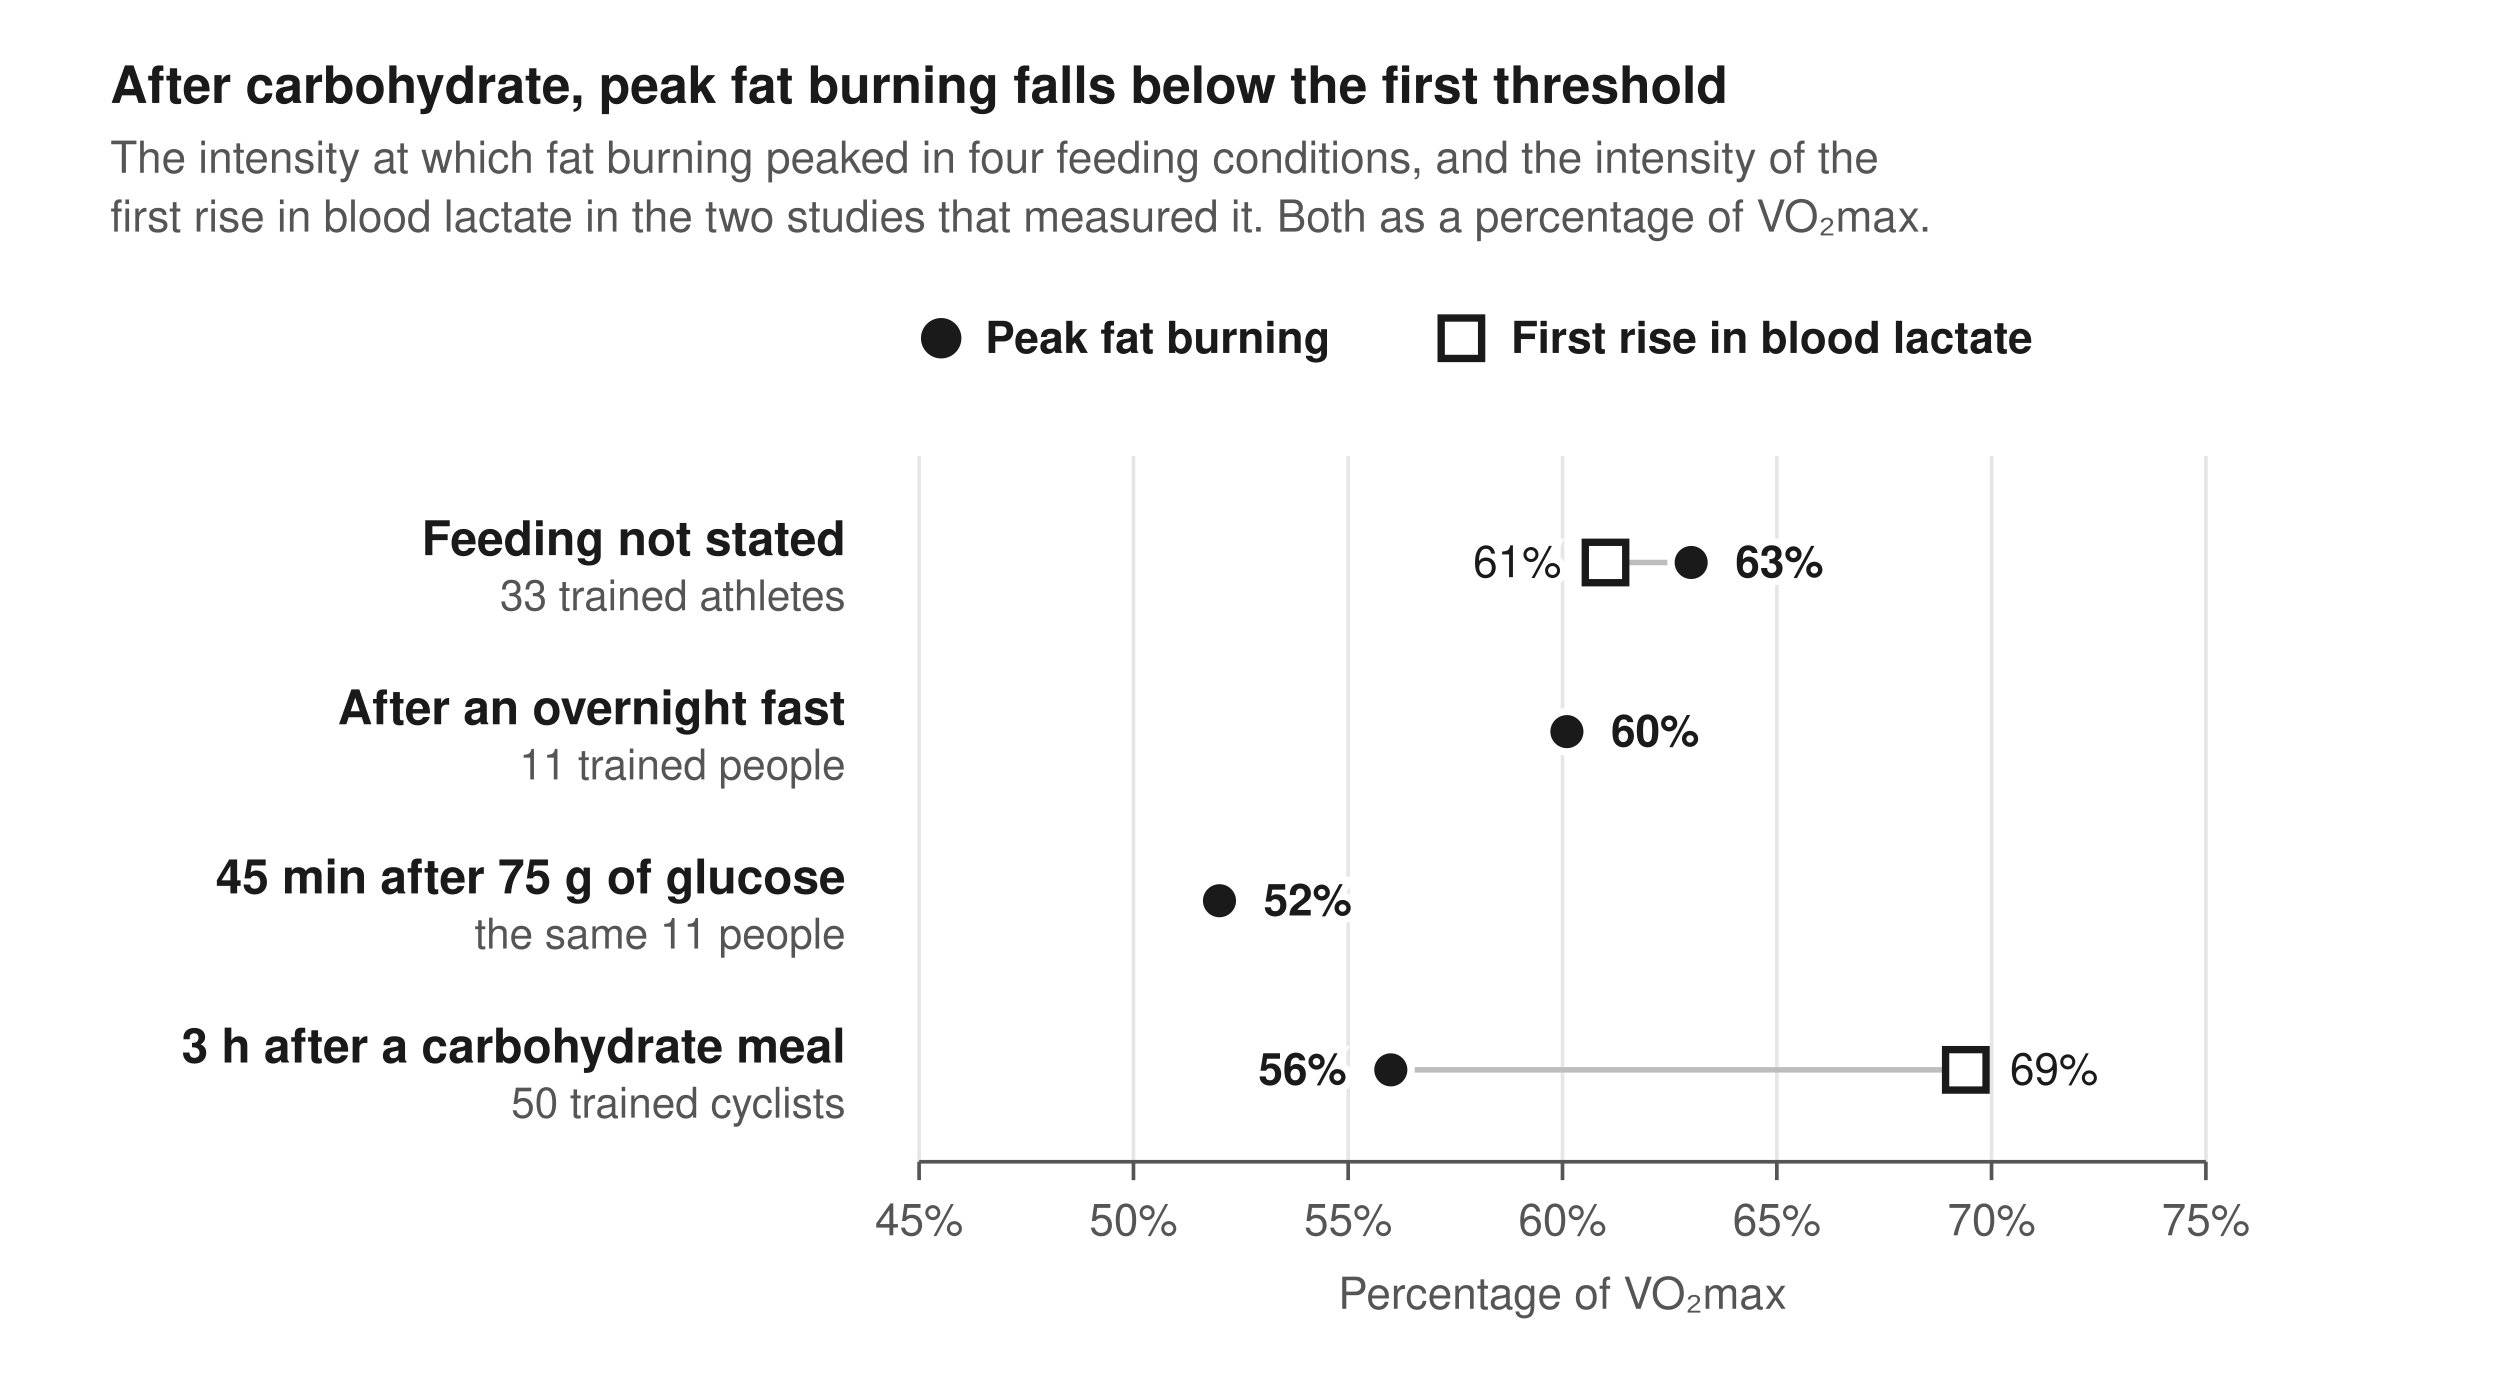
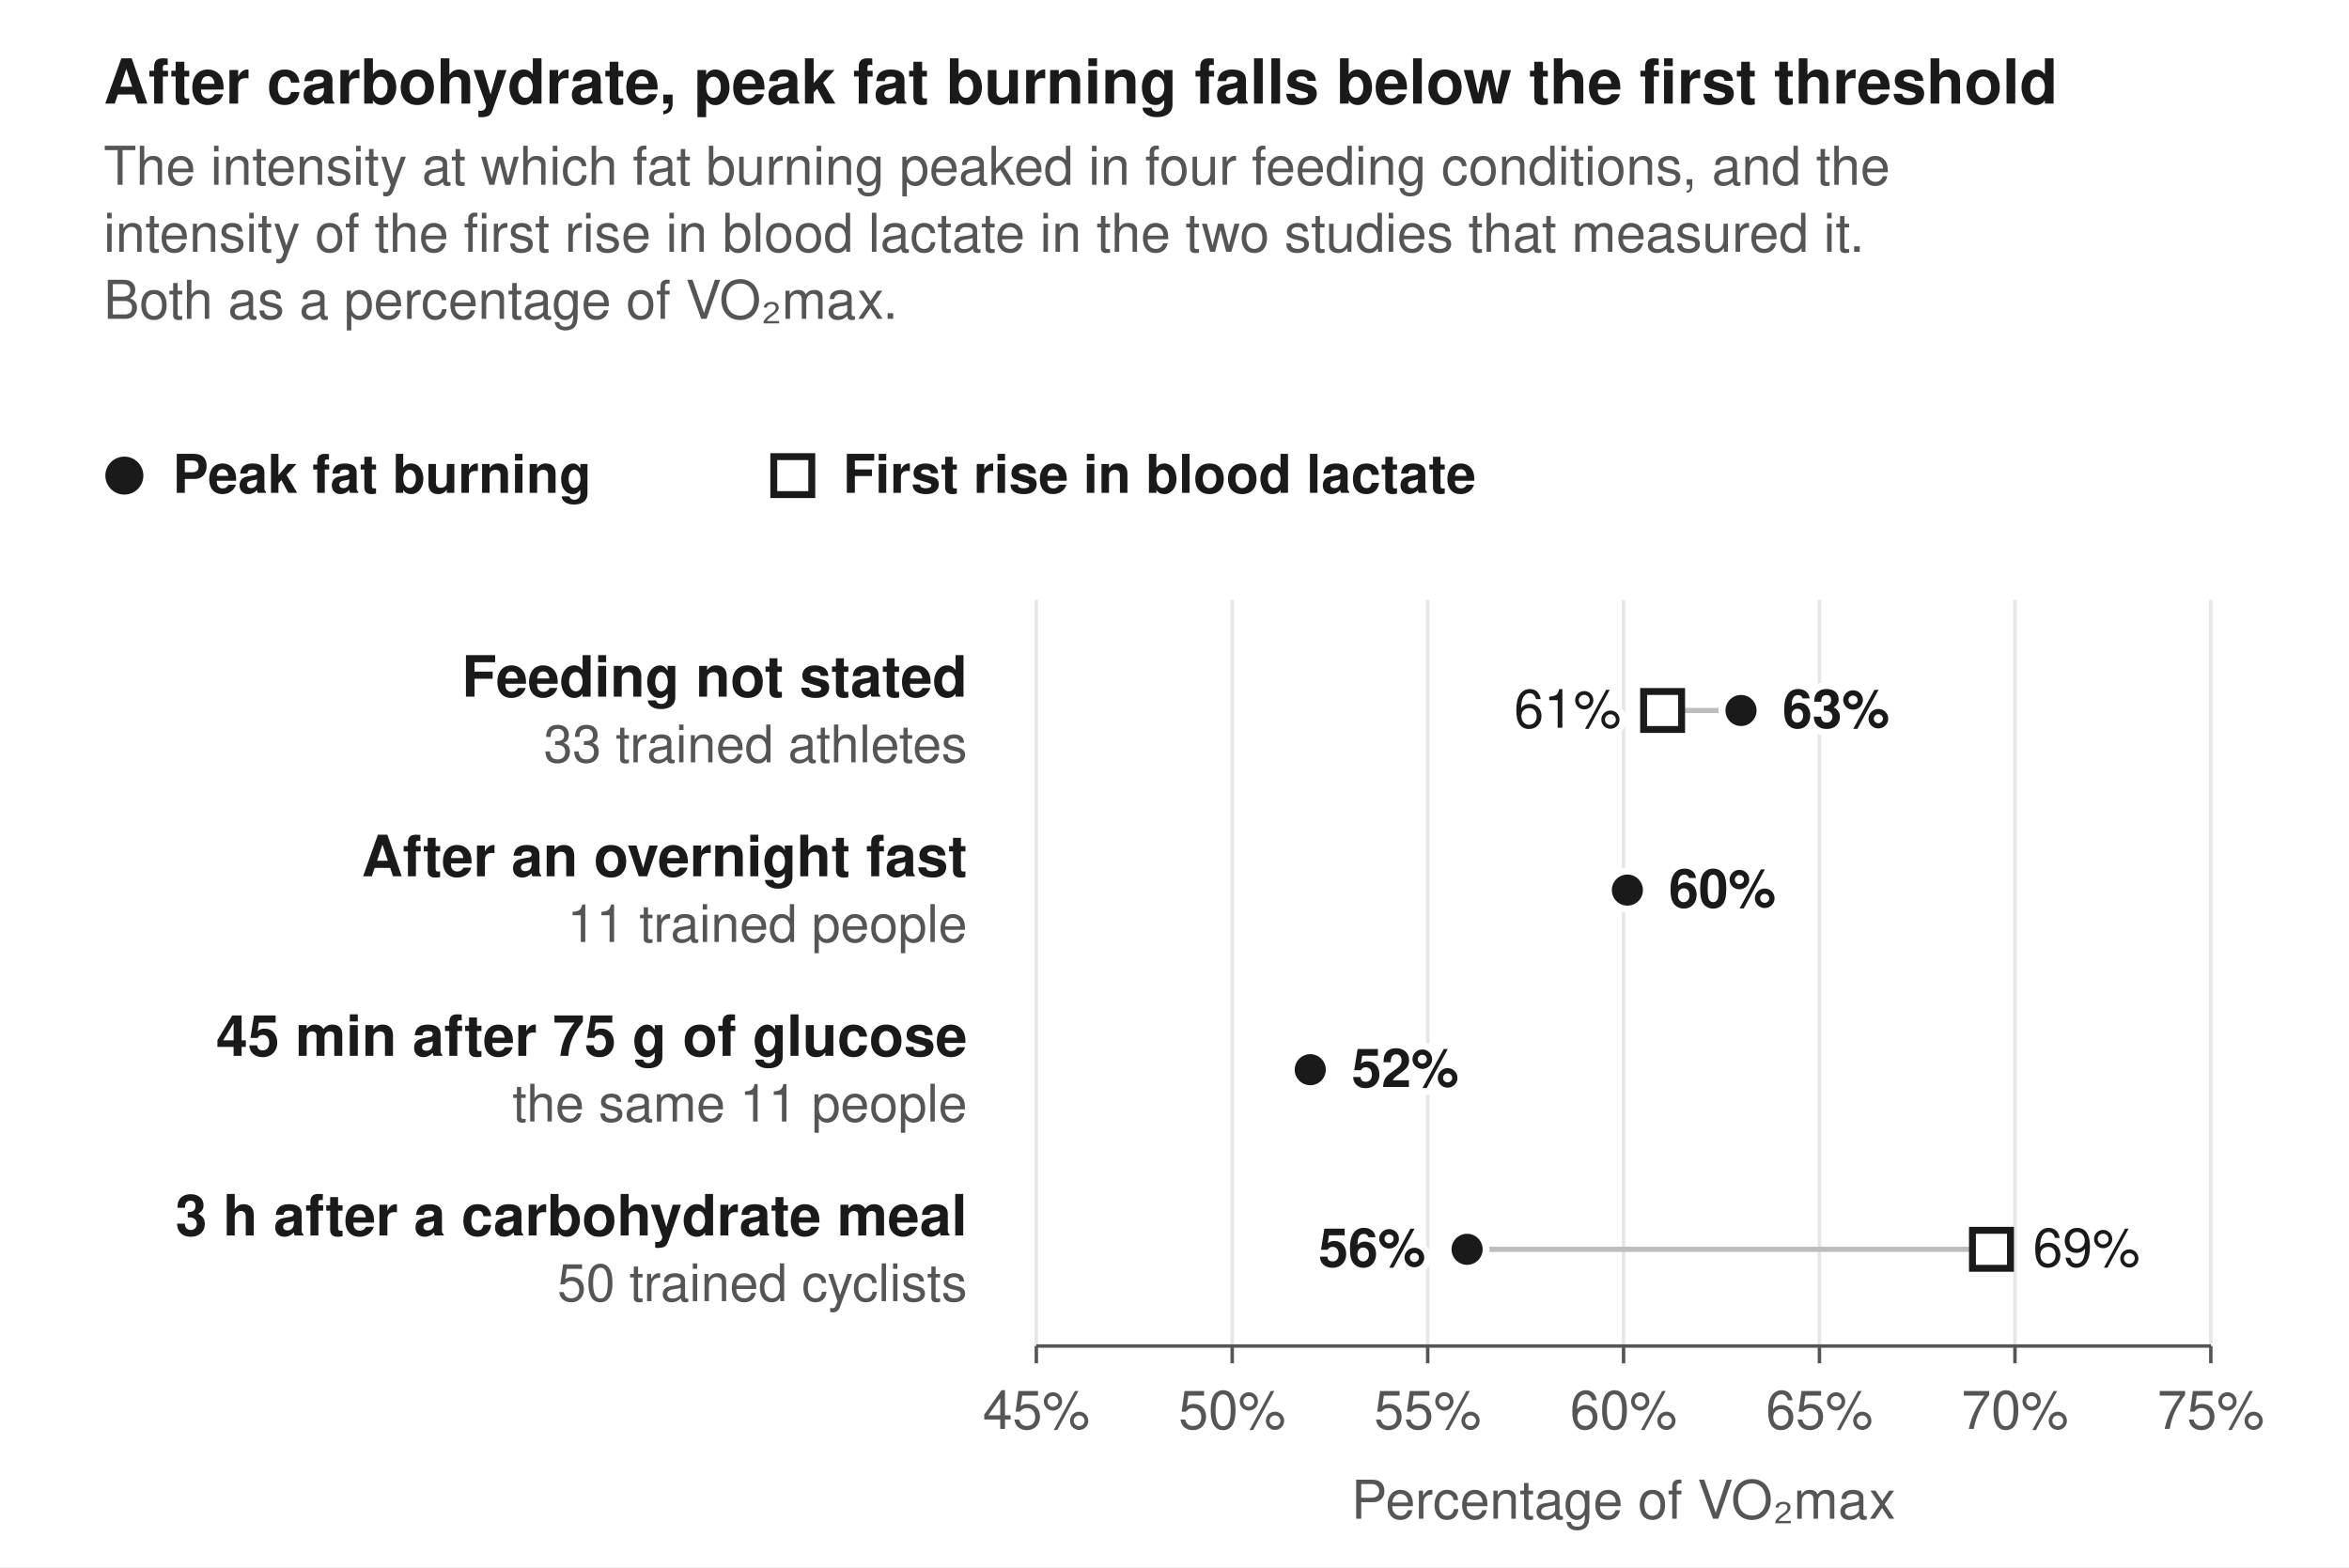
- <svg xmlns="http://www.w3.org/2000/svg" viewBox="0 0 680 374" width="680" height="374" role="img" aria-label="Peak fat burning at 63, 60, 52 and 56 percent of VO2max in four feeding conditions, with the first lactate rise at 61 percent in the first and 69 percent in the last">
-   <rect width="680" height="374" fill="#ffffff" />
-   <text x="30.0" y="28.0" font-family="Helvetica, Arial, sans-serif" font-size="14" fill="#1a1a1a" text-anchor="start" font-weight="600">After carbohydrate, peak fat burning falls below the first threshold</text>
-   <text x="30.0" y="47.0" font-family="Helvetica, Arial, sans-serif" font-size="12" fill="#555555" text-anchor="start" font-weight="400">The intensity at which fat burning peaked in four feeding conditions, and the intensity of the</text>
-   <text x="30.0" y="63.0" font-family="Helvetica, Arial, sans-serif" font-size="12" fill="#555555" text-anchor="start" font-weight="400">first rise in blood lactate in the two studies that measured it. Both as a percentage of VO₂max.</text>
-   <circle cx="256" cy="92" r="5.5" fill="#1a1a1a" />
-   <text x="268.0" y="96.0" font-family="Helvetica, Arial, sans-serif" font-size="12" fill="#1a1a1a" text-anchor="start" font-weight="600">Peak fat burning</text>
-   <rect x="392" y="86.5" width="11" height="11" fill="#ffffff" stroke="#1a1a1a" stroke-width="2" />
-   <text x="411.0" y="96.0" font-family="Helvetica, Arial, sans-serif" font-size="12" fill="#1a1a1a" text-anchor="start" font-weight="600">First rise in blood lactate</text>
-   <line x1="250.0" y1="124" x2="250.0" y2="316" stroke="#e6e6e6" stroke-width="1" />
-   <line x1="308.3" y1="124" x2="308.3" y2="316" stroke="#e6e6e6" stroke-width="1" />
-   <line x1="366.7" y1="124" x2="366.7" y2="316" stroke="#e6e6e6" stroke-width="1" />
-   <line x1="425.0" y1="124" x2="425.0" y2="316" stroke="#e6e6e6" stroke-width="1" />
-   <line x1="483.3" y1="124" x2="483.3" y2="316" stroke="#e6e6e6" stroke-width="1" />
-   <line x1="541.7" y1="124" x2="541.7" y2="316" stroke="#e6e6e6" stroke-width="1" />
-   <line x1="600.0" y1="124" x2="600.0" y2="316" stroke="#e6e6e6" stroke-width="1" />
-   <line x1="250.0" y1="316" x2="600.0" y2="316" stroke="#555555" stroke-width="1" />
-   <line x1="250.0" y1="316" x2="250.0" y2="321" stroke="#555555" stroke-width="1" />
-   <text x="250.0" y="336.0" font-family="Helvetica, Arial, sans-serif" font-size="12" fill="#555555" text-anchor="middle" font-weight="400">45%</text>
-   <line x1="308.3" y1="316" x2="308.3" y2="321" stroke="#555555" stroke-width="1" />
-   <text x="308.3" y="336.0" font-family="Helvetica, Arial, sans-serif" font-size="12" fill="#555555" text-anchor="middle" font-weight="400">50%</text>
-   <line x1="366.7" y1="316" x2="366.7" y2="321" stroke="#555555" stroke-width="1" />
-   <text x="366.7" y="336.0" font-family="Helvetica, Arial, sans-serif" font-size="12" fill="#555555" text-anchor="middle" font-weight="400">55%</text>
-   <line x1="425.0" y1="316" x2="425.0" y2="321" stroke="#555555" stroke-width="1" />
-   <text x="425.0" y="336.0" font-family="Helvetica, Arial, sans-serif" font-size="12" fill="#555555" text-anchor="middle" font-weight="400">60%</text>
-   <line x1="483.3" y1="316" x2="483.3" y2="321" stroke="#555555" stroke-width="1" />
-   <text x="483.3" y="336.0" font-family="Helvetica, Arial, sans-serif" font-size="12" fill="#555555" text-anchor="middle" font-weight="400">65%</text>
-   <line x1="541.7" y1="316" x2="541.7" y2="321" stroke="#555555" stroke-width="1" />
-   <text x="541.7" y="336.0" font-family="Helvetica, Arial, sans-serif" font-size="12" fill="#555555" text-anchor="middle" font-weight="400">70%</text>
-   <line x1="600.0" y1="316" x2="600.0" y2="321" stroke="#555555" stroke-width="1" />
-   <text x="600.0" y="336.0" font-family="Helvetica, Arial, sans-serif" font-size="12" fill="#555555" text-anchor="middle" font-weight="400">75%</text>
-   <text x="425.0" y="356.0" font-family="Helvetica, Arial, sans-serif" font-size="12" fill="#555555" text-anchor="middle" font-weight="400">Percentage of VO₂max</text>
-   <text x="230.0" y="151.0" font-family="Helvetica, Arial, sans-serif" font-size="13" fill="#1a1a1a" text-anchor="end" font-weight="600">Feeding not stated</text>
-   <text x="230.0" y="166.0" font-family="Helvetica, Arial, sans-serif" font-size="11.5" fill="#555555" text-anchor="end" font-weight="400">33 trained athletes</text>
-   <line x1="436.7" y1="153.0" x2="460.0" y2="153.0" stroke="#bdbdbd" stroke-width="1.5" />
-   <rect x="431.2" y="147.5" width="11" height="11" fill="#ffffff" stroke="#1a1a1a" stroke-width="2" />
-   <text x="424.7" y="157.0" font-family="Helvetica, Arial, sans-serif" font-size="12" fill="#1a1a1a" text-anchor="end" font-weight="400" paint-order="stroke" stroke="#ffffff" stroke-width="4">61%</text>
-   <circle cx="460.0" cy="153.0" r="5.5" fill="#1a1a1a" stroke="#ffffff" stroke-width="2" />
-   <text x="472.0" y="157.0" font-family="Helvetica, Arial, sans-serif" font-size="12" fill="#1a1a1a" text-anchor="start" font-weight="600" paint-order="stroke" stroke="#ffffff" stroke-width="4">63%</text>
-   <text x="230.0" y="197.0" font-family="Helvetica, Arial, sans-serif" font-size="13" fill="#1a1a1a" text-anchor="end" font-weight="600">After an overnight fast</text>
-   <text x="230.0" y="212.0" font-family="Helvetica, Arial, sans-serif" font-size="11.5" fill="#555555" text-anchor="end" font-weight="400">11 trained people</text>
-   <circle cx="426.2" cy="199.0" r="5.5" fill="#1a1a1a" stroke="#ffffff" stroke-width="2" />
-   <text x="438.2" y="203.0" font-family="Helvetica, Arial, sans-serif" font-size="12" fill="#1a1a1a" text-anchor="start" font-weight="600" paint-order="stroke" stroke="#ffffff" stroke-width="4">60%</text>
-   <text x="230.0" y="243.0" font-family="Helvetica, Arial, sans-serif" font-size="13" fill="#1a1a1a" text-anchor="end" font-weight="600">45 min after 75 g of glucose</text>
-   <text x="230.0" y="258.0" font-family="Helvetica, Arial, sans-serif" font-size="11.5" fill="#555555" text-anchor="end" font-weight="400">the same 11 people</text>
-   <circle cx="331.7" cy="245.0" r="5.5" fill="#1a1a1a" stroke="#ffffff" stroke-width="2" />
-   <text x="343.7" y="249.0" font-family="Helvetica, Arial, sans-serif" font-size="12" fill="#1a1a1a" text-anchor="start" font-weight="600" paint-order="stroke" stroke="#ffffff" stroke-width="4">52%</text>
-   <text x="230.0" y="289.0" font-family="Helvetica, Arial, sans-serif" font-size="13" fill="#1a1a1a" text-anchor="end" font-weight="600">3 h after a carbohydrate meal</text>
-   <text x="230.0" y="304.0" font-family="Helvetica, Arial, sans-serif" font-size="11.5" fill="#555555" text-anchor="end" font-weight="400">50 trained cyclists</text>
-   <line x1="378.3" y1="291.0" x2="534.7" y2="291.0" stroke="#bdbdbd" stroke-width="1.5" />
-   <rect x="529.2" y="285.5" width="11" height="11" fill="#ffffff" stroke="#1a1a1a" stroke-width="2" />
-   <text x="546.7" y="295.0" font-family="Helvetica, Arial, sans-serif" font-size="12" fill="#1a1a1a" text-anchor="start" font-weight="400" paint-order="stroke" stroke="#ffffff" stroke-width="4">69%</text>
-   <circle cx="378.3" cy="291.0" r="5.5" fill="#1a1a1a" stroke="#ffffff" stroke-width="2" />
-   <text x="366.3" y="295.0" font-family="Helvetica, Arial, sans-serif" font-size="12" fill="#1a1a1a" text-anchor="end" font-weight="600" paint-order="stroke" stroke="#ffffff" stroke-width="4">56%</text>
+ <svg xmlns="http://www.w3.org/2000/svg" viewBox="0 0 680 453.7" width="680" height="453.7" role="img" aria-label="Peak fat burning at 63, 60, 52 and 56 percent of VO2max in four feeding conditions, with the first lactate rise at 61 percent in the first and 69 percent in the last">
+   <rect width="680" height="453.7" fill="#ffffff" />
+   <text x="30.0" y="30.0" font-family="IBM Plex Sans, Helvetica, Arial, sans-serif" font-size="18" fill="#1a1a1a" text-anchor="start" font-weight="600">After carbohydrate, peak fat burning falls below the first threshold</text>
+   <text x="30.0" y="53.5" font-family="IBM Plex Sans, Helvetica, Arial, sans-serif" font-size="15.5" fill="#555555" text-anchor="start" font-weight="400">The intensity at which fat burning peaked in four feeding conditions, and the</text>
+   <text x="30.0" y="72.9" font-family="IBM Plex Sans, Helvetica, Arial, sans-serif" font-size="15.5" fill="#555555" text-anchor="start" font-weight="400">intensity of the first rise in blood lactate in the two studies that measured it.</text>
+   <text x="30.0" y="92.3" font-family="IBM Plex Sans, Helvetica, Arial, sans-serif" font-size="15.5" fill="#555555" text-anchor="start" font-weight="400">Both as a percentage of VO₂max.</text>
+   <circle cx="36" cy="137.7" r="5.5" fill="#1a1a1a" />
+   <text x="50.0" y="142.7" font-family="IBM Plex Sans, Helvetica, Arial, sans-serif" font-size="15.5" fill="#1a1a1a" text-anchor="start" font-weight="600">Peak fat burning</text>
+   <rect x="224" y="132.2" width="11" height="11" fill="#ffffff" stroke="#1a1a1a" stroke-width="2" />
+   <text x="244.0" y="142.7" font-family="IBM Plex Sans, Helvetica, Arial, sans-serif" font-size="15.5" fill="#1a1a1a" text-anchor="start" font-weight="600">First rise in blood lactate</text>
+   <line x1="300.0" y1="173.7" x2="300.0" y2="389.7" stroke="#e6e6e6" stroke-width="1" />
+   <line x1="356.7" y1="173.7" x2="356.7" y2="389.7" stroke="#e6e6e6" stroke-width="1" />
+   <line x1="413.3" y1="173.7" x2="413.3" y2="389.7" stroke="#e6e6e6" stroke-width="1" />
+   <line x1="470.0" y1="173.7" x2="470.0" y2="389.7" stroke="#e6e6e6" stroke-width="1" />
+   <line x1="526.7" y1="173.7" x2="526.7" y2="389.7" stroke="#e6e6e6" stroke-width="1" />
+   <line x1="583.3" y1="173.7" x2="583.3" y2="389.7" stroke="#e6e6e6" stroke-width="1" />
+   <line x1="640.0" y1="173.7" x2="640.0" y2="389.7" stroke="#e6e6e6" stroke-width="1" />
+   <line x1="300.0" y1="389.7" x2="640.0" y2="389.7" stroke="#555555" stroke-width="1" />
+   <line x1="300.0" y1="389.7" x2="300.0" y2="394.7" stroke="#555555" stroke-width="1" />
+   <text x="300.0" y="413.7" font-family="IBM Plex Sans, Helvetica, Arial, sans-serif" font-size="15.5" fill="#555555" text-anchor="middle" font-weight="400">45%</text>
+   <line x1="356.7" y1="389.7" x2="356.7" y2="394.7" stroke="#555555" stroke-width="1" />
+   <text x="356.7" y="413.7" font-family="IBM Plex Sans, Helvetica, Arial, sans-serif" font-size="15.5" fill="#555555" text-anchor="middle" font-weight="400">50%</text>
+   <line x1="413.3" y1="389.7" x2="413.3" y2="394.7" stroke="#555555" stroke-width="1" />
+   <text x="413.3" y="413.7" font-family="IBM Plex Sans, Helvetica, Arial, sans-serif" font-size="15.5" fill="#555555" text-anchor="middle" font-weight="400">55%</text>
+   <line x1="470.0" y1="389.7" x2="470.0" y2="394.7" stroke="#555555" stroke-width="1" />
+   <text x="470.0" y="413.7" font-family="IBM Plex Sans, Helvetica, Arial, sans-serif" font-size="15.5" fill="#555555" text-anchor="middle" font-weight="400">60%</text>
+   <line x1="526.7" y1="389.7" x2="526.7" y2="394.7" stroke="#555555" stroke-width="1" />
+   <text x="526.7" y="413.7" font-family="IBM Plex Sans, Helvetica, Arial, sans-serif" font-size="15.5" fill="#555555" text-anchor="middle" font-weight="400">65%</text>
+   <line x1="583.3" y1="389.7" x2="583.3" y2="394.7" stroke="#555555" stroke-width="1" />
+   <text x="583.3" y="413.7" font-family="IBM Plex Sans, Helvetica, Arial, sans-serif" font-size="15.5" fill="#555555" text-anchor="middle" font-weight="400">70%</text>
+   <line x1="640.0" y1="389.7" x2="640.0" y2="394.7" stroke="#555555" stroke-width="1" />
+   <text x="640.0" y="413.7" font-family="IBM Plex Sans, Helvetica, Arial, sans-serif" font-size="15.5" fill="#555555" text-anchor="middle" font-weight="400">75%</text>
+   <text x="470.0" y="439.7" font-family="IBM Plex Sans, Helvetica, Arial, sans-serif" font-size="15.5" fill="#555555" text-anchor="middle" font-weight="400">Percentage of VO₂max</text>
+   <text x="280.0" y="201.7" font-family="IBM Plex Sans, Helvetica, Arial, sans-serif" font-size="16.5" fill="#1a1a1a" text-anchor="end" font-weight="600">Feeding not stated</text>
+   <text x="280.0" y="220.7" font-family="IBM Plex Sans, Helvetica, Arial, sans-serif" font-size="15" fill="#555555" text-anchor="end" font-weight="400">33 trained athletes</text>
+   <line x1="481.3" y1="205.7" x2="504.0" y2="205.7" stroke="#bdbdbd" stroke-width="1.5" />
+   <rect x="475.8" y="200.2" width="11" height="11" fill="#ffffff" stroke="#1a1a1a" stroke-width="2" />
+   <text x="469.3" y="210.7" font-family="IBM Plex Sans, Helvetica, Arial, sans-serif" font-size="15.5" fill="#1a1a1a" text-anchor="end" font-weight="400" paint-order="stroke" stroke="#ffffff" stroke-width="4">61%</text>
+   <circle cx="504.0" cy="205.7" r="5.5" fill="#1a1a1a" stroke="#ffffff" stroke-width="2" />
+   <text x="516.0" y="210.7" font-family="IBM Plex Sans, Helvetica, Arial, sans-serif" font-size="15.5" fill="#1a1a1a" text-anchor="start" font-weight="600" paint-order="stroke" stroke="#ffffff" stroke-width="4">63%</text>
+   <text x="280.0" y="253.7" font-family="IBM Plex Sans, Helvetica, Arial, sans-serif" font-size="16.5" fill="#1a1a1a" text-anchor="end" font-weight="600">After an overnight fast</text>
+   <text x="280.0" y="272.7" font-family="IBM Plex Sans, Helvetica, Arial, sans-serif" font-size="15" fill="#555555" text-anchor="end" font-weight="400">11 trained people</text>
+   <circle cx="471.1" cy="257.7" r="5.5" fill="#1a1a1a" stroke="#ffffff" stroke-width="2" />
+   <text x="483.1" y="262.7" font-family="IBM Plex Sans, Helvetica, Arial, sans-serif" font-size="15.5" fill="#1a1a1a" text-anchor="start" font-weight="600" paint-order="stroke" stroke="#ffffff" stroke-width="4">60%</text>
+   <text x="280.0" y="305.7" font-family="IBM Plex Sans, Helvetica, Arial, sans-serif" font-size="16.5" fill="#1a1a1a" text-anchor="end" font-weight="600">45 min after 75 g of glucose</text>
+   <text x="280.0" y="324.7" font-family="IBM Plex Sans, Helvetica, Arial, sans-serif" font-size="15" fill="#555555" text-anchor="end" font-weight="400">the same 11 people</text>
+   <circle cx="379.3" cy="309.7" r="5.5" fill="#1a1a1a" stroke="#ffffff" stroke-width="2" />
+   <text x="391.3" y="314.7" font-family="IBM Plex Sans, Helvetica, Arial, sans-serif" font-size="15.5" fill="#1a1a1a" text-anchor="start" font-weight="600" paint-order="stroke" stroke="#ffffff" stroke-width="4">52%</text>
+   <text x="280.0" y="357.7" font-family="IBM Plex Sans, Helvetica, Arial, sans-serif" font-size="16.5" fill="#1a1a1a" text-anchor="end" font-weight="600">3 h after a carbohydrate meal</text>
+   <text x="280.0" y="376.7" font-family="IBM Plex Sans, Helvetica, Arial, sans-serif" font-size="15" fill="#555555" text-anchor="end" font-weight="400">50 trained cyclists</text>
+   <line x1="424.7" y1="361.7" x2="576.5" y2="361.7" stroke="#bdbdbd" stroke-width="1.5" />
+   <rect x="571.0" y="356.2" width="11" height="11" fill="#ffffff" stroke="#1a1a1a" stroke-width="2" />
+   <text x="588.5" y="366.7" font-family="IBM Plex Sans, Helvetica, Arial, sans-serif" font-size="15.5" fill="#1a1a1a" text-anchor="start" font-weight="400" paint-order="stroke" stroke="#ffffff" stroke-width="4">69%</text>
+   <circle cx="424.7" cy="361.7" r="5.5" fill="#1a1a1a" stroke="#ffffff" stroke-width="2" />
+   <text x="412.7" y="366.7" font-family="IBM Plex Sans, Helvetica, Arial, sans-serif" font-size="15.5" fill="#1a1a1a" text-anchor="end" font-weight="600" paint-order="stroke" stroke="#ffffff" stroke-width="4">56%</text>
</svg>
